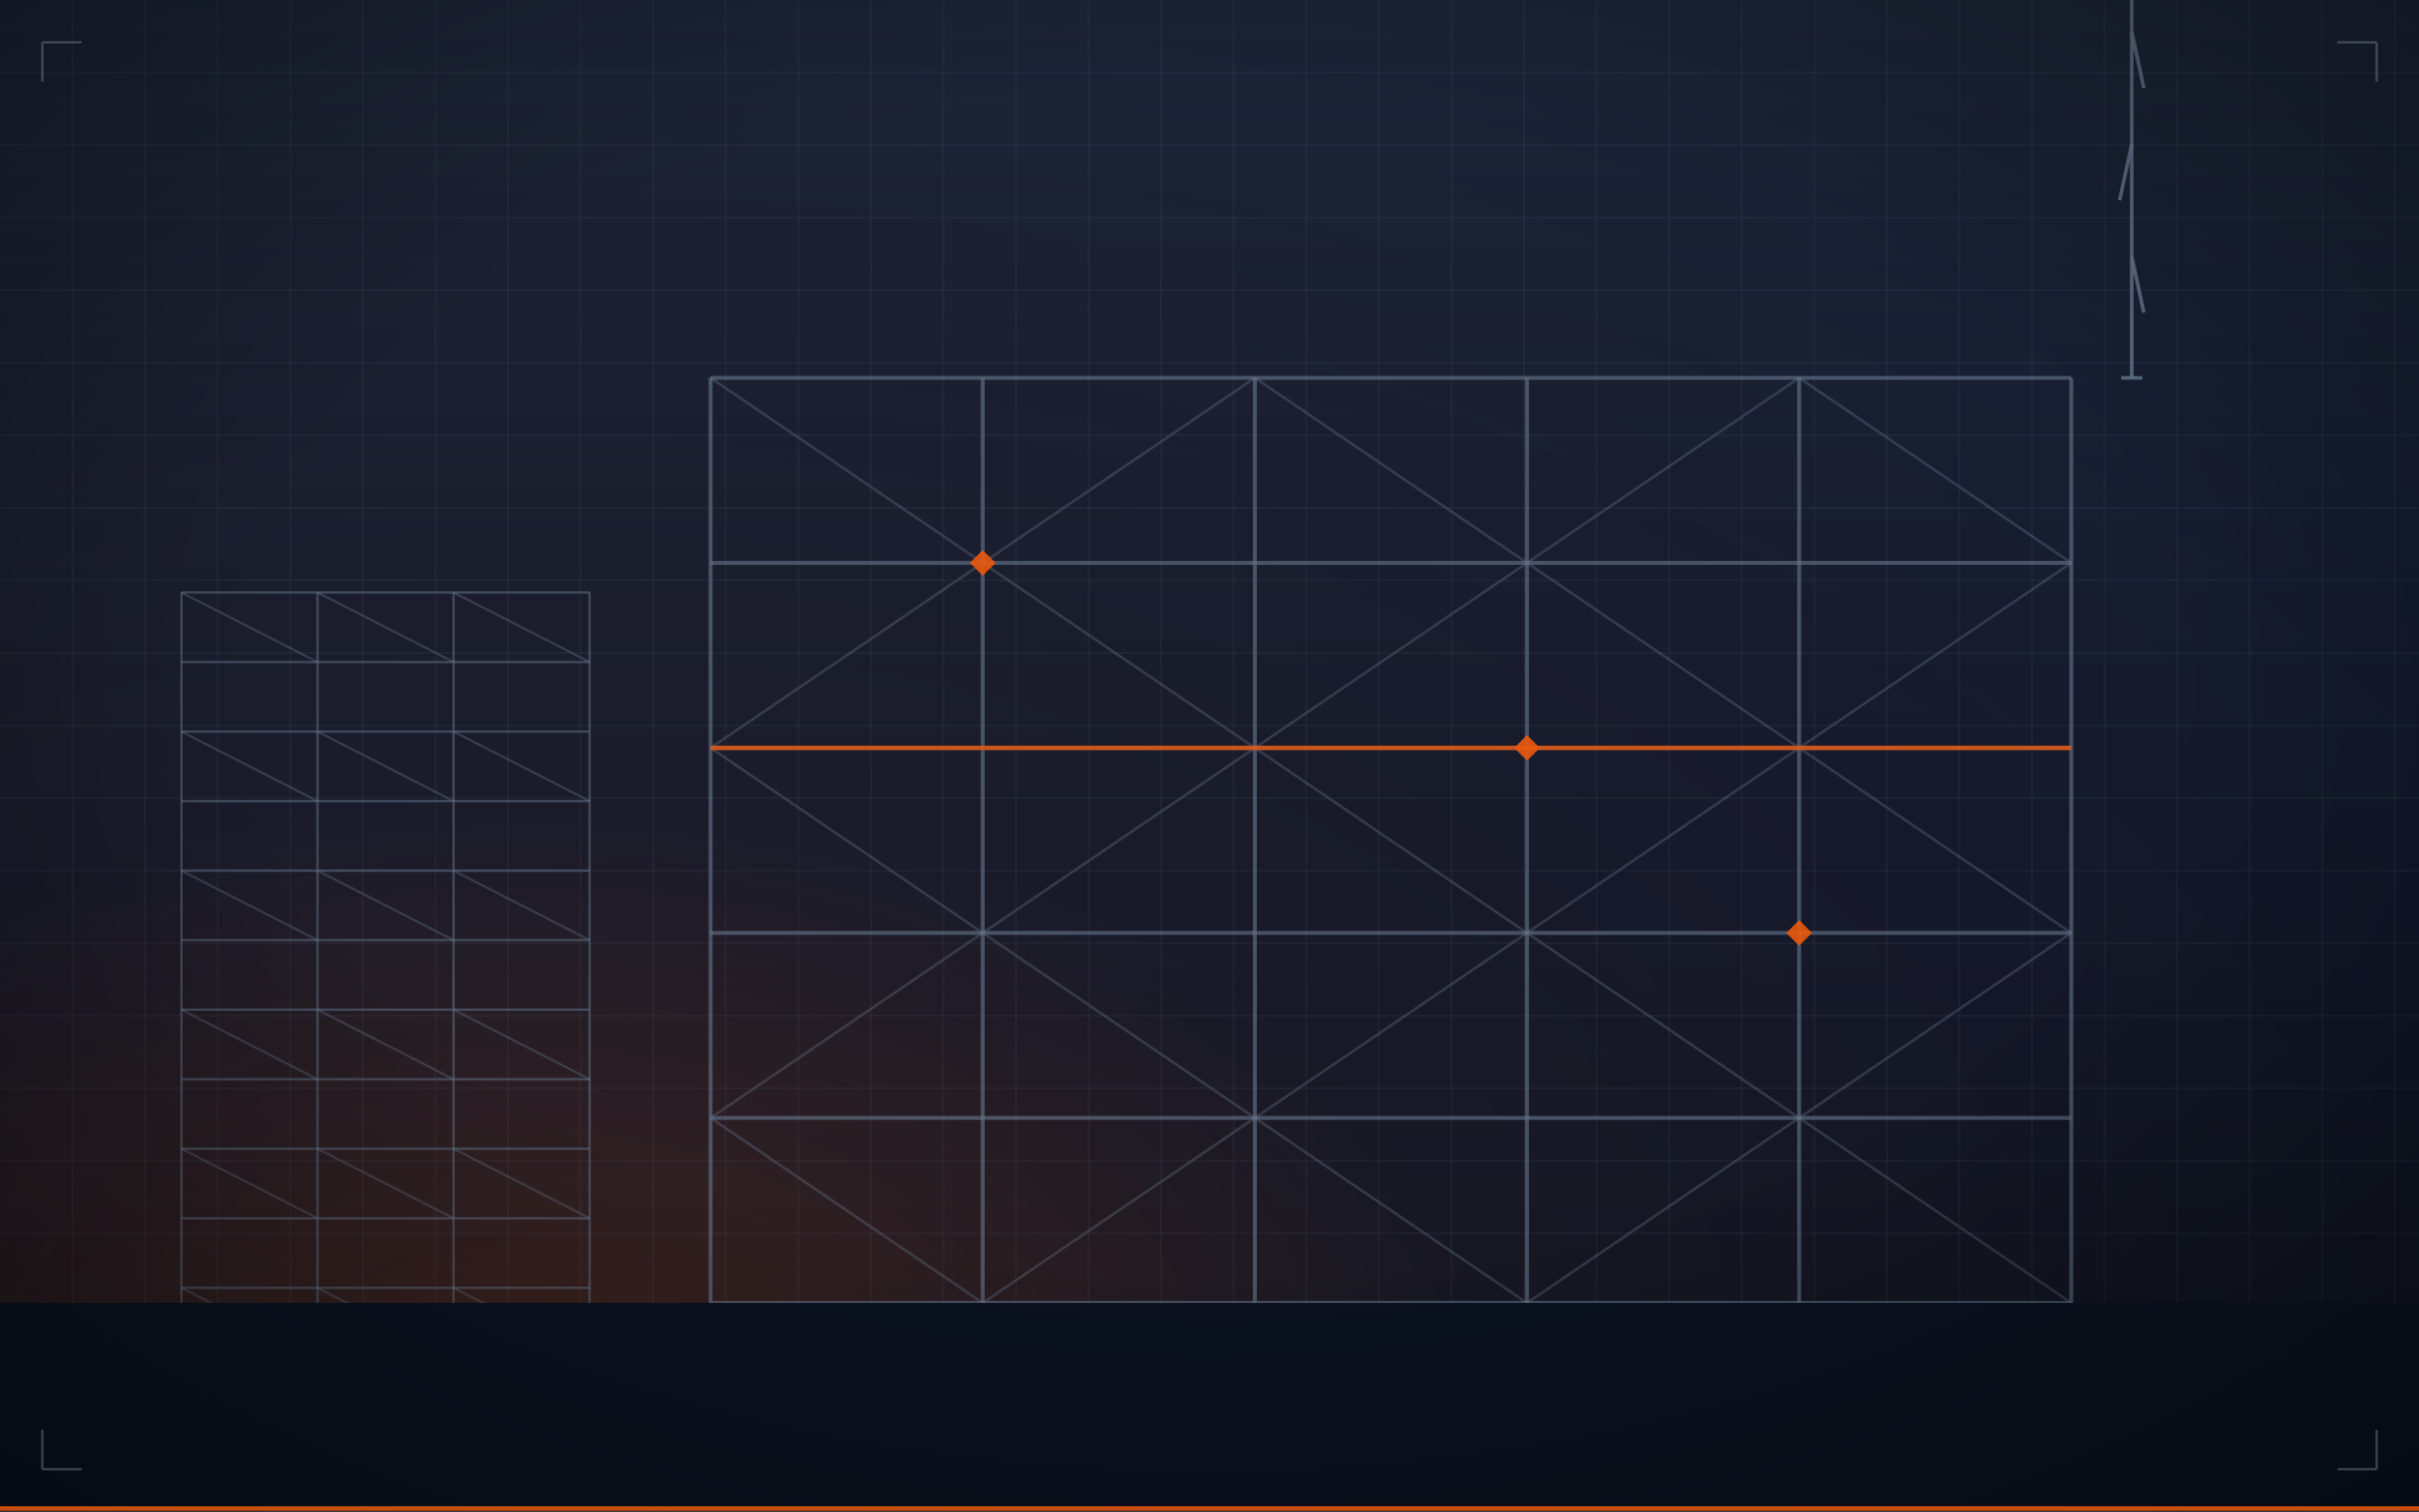
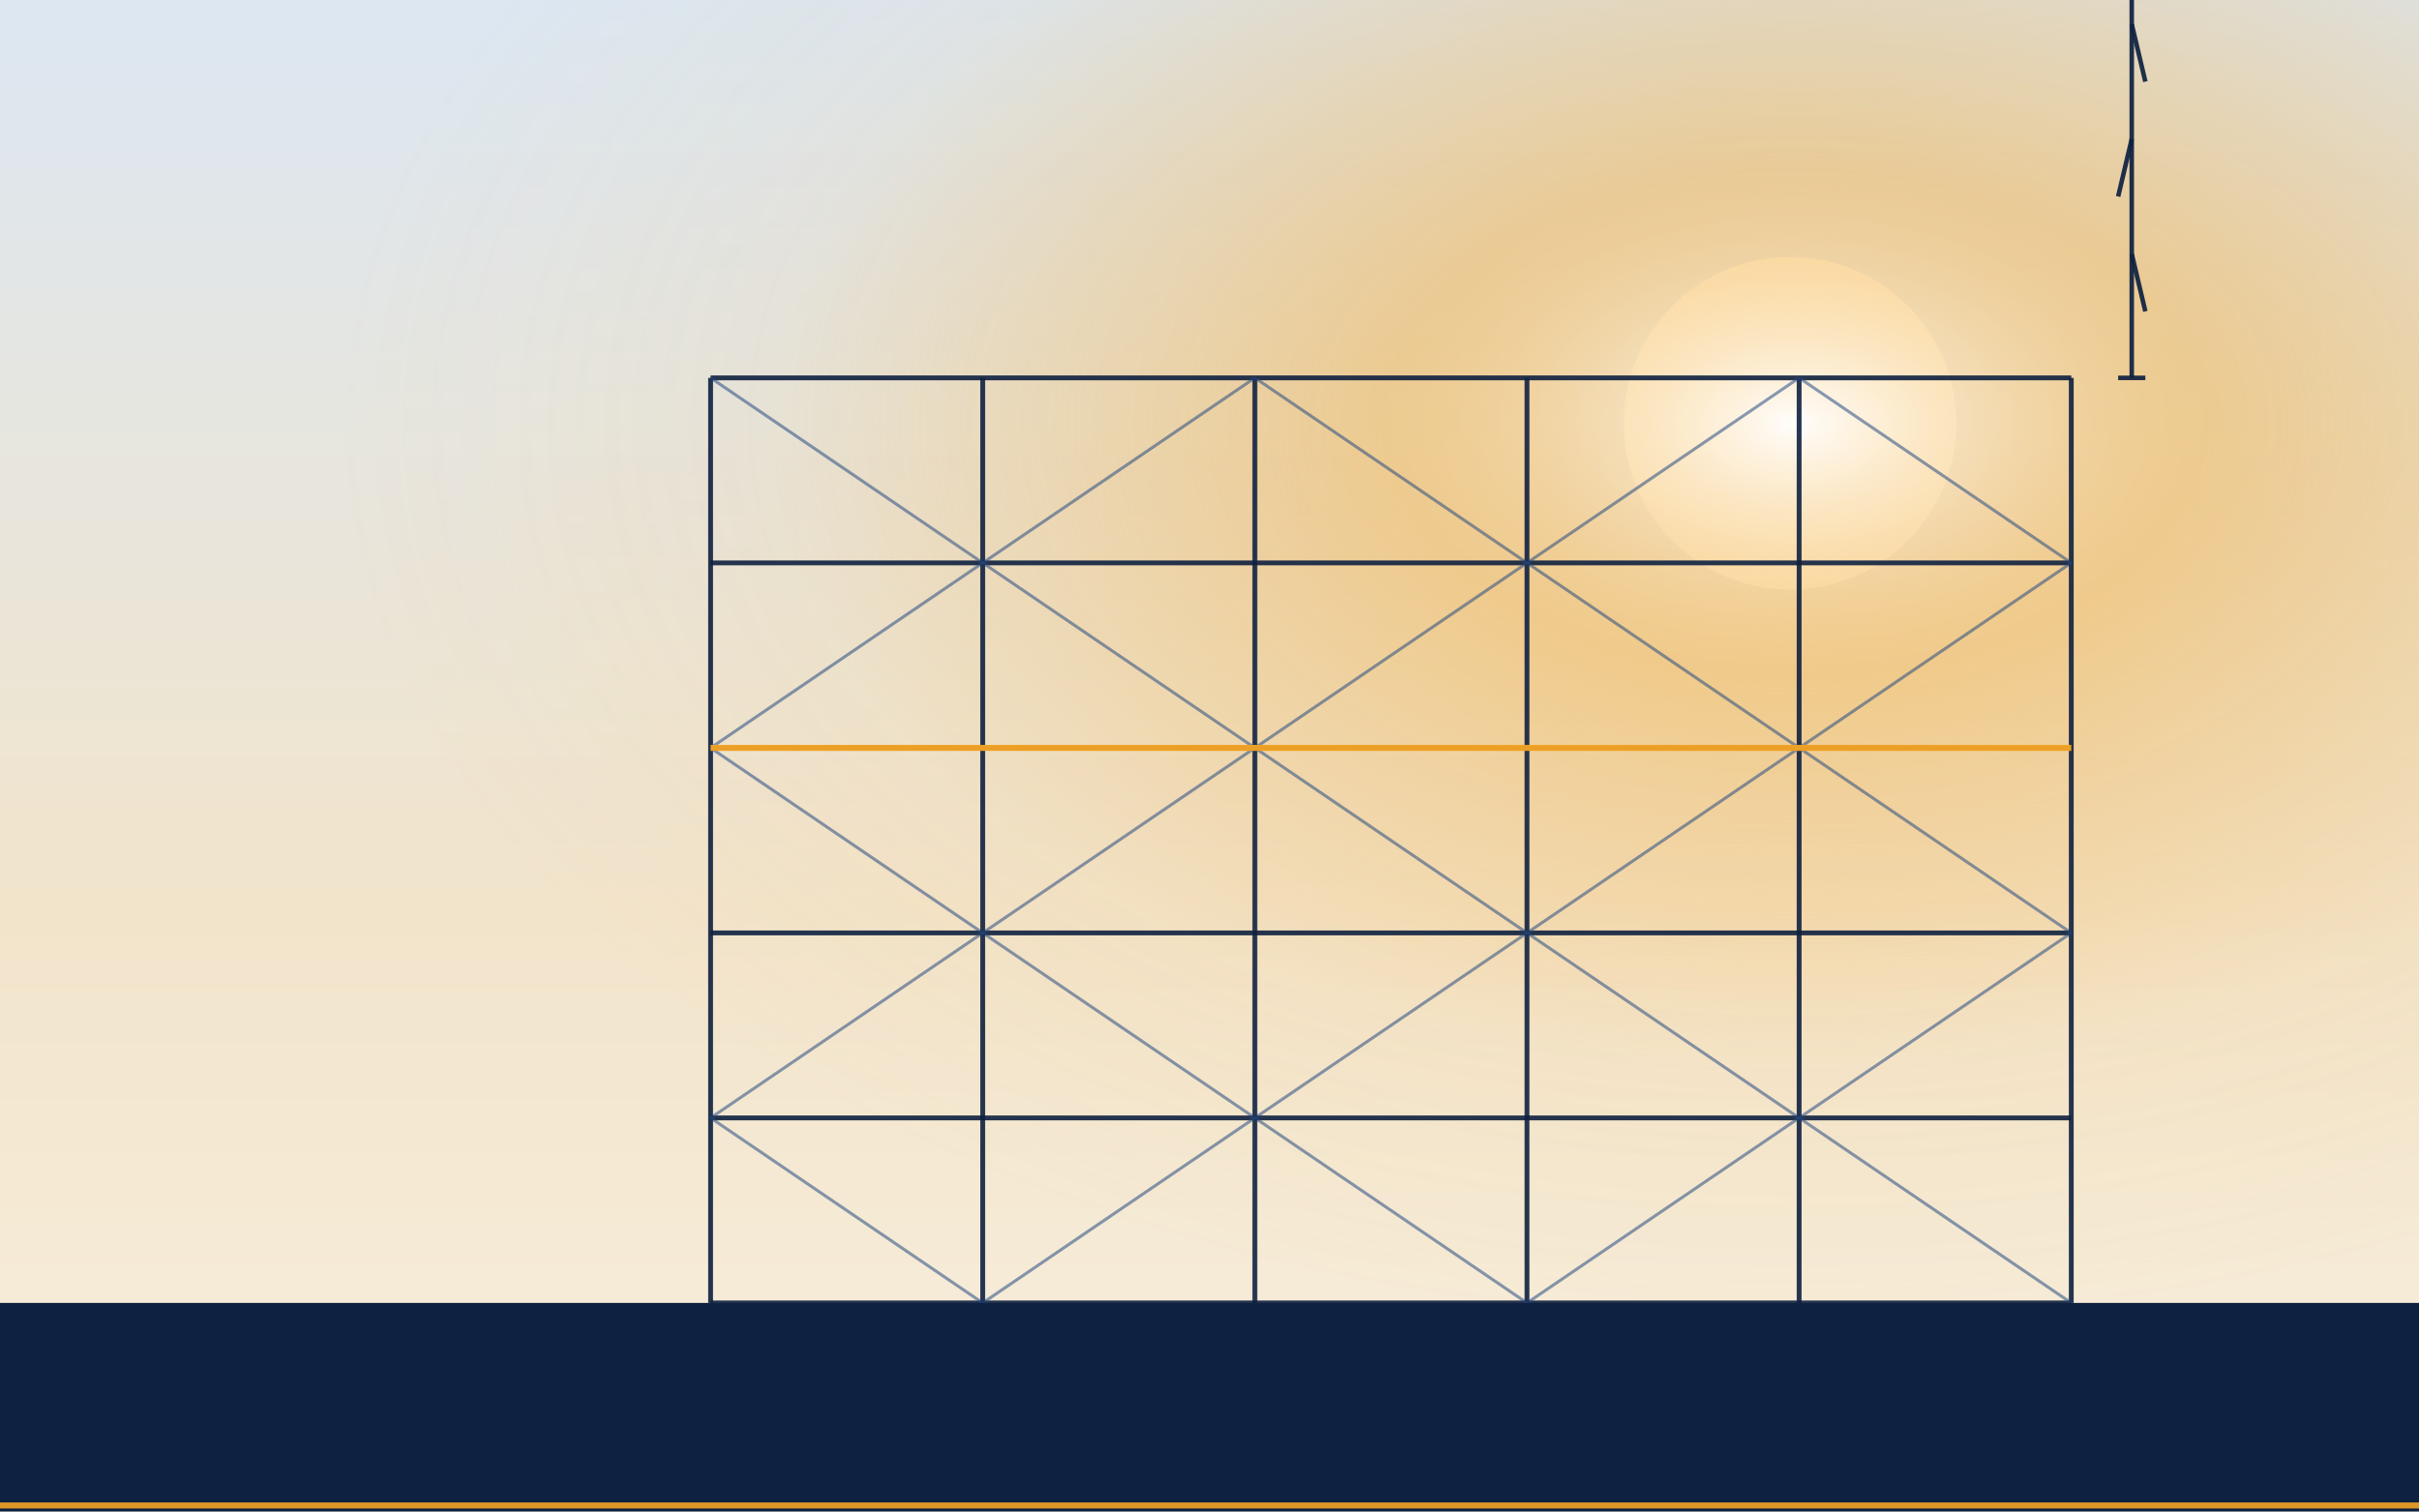
<svg xmlns="http://www.w3.org/2000/svg" width="1600" height="1000" viewBox="0 0 1600 1000" preserveAspectRatio="xMidYMid slice">
  <defs>
-     <linearGradient id="skyb" x1="0" y1="0" x2="0" y2="1">
-       <stop offset="0" stop-color="#1B2436" />
-       <stop offset="0.6" stop-color="#0F172A" />
-       <stop offset="1" stop-color="#0B1220" />
+     <linearGradient id="dskydb" x1="0" y1="0" x2="0" y2="1">
+       <stop offset="0" stop-color="#DCE7F2" />
+       <stop offset="0.6" stop-color="#F2E4CB" />
+       <stop offset="1" stop-color="#F8EFDD" />
    </linearGradient>
-     <radialGradient id="glowb" cx="0.22" cy="0.92" r="0.95">
-       <stop offset="0" stop-color="#EA580C" stop-opacity="0.22" />
-       <stop offset="0.4" stop-color="#EA580C" stop-opacity="0.05" />
-       <stop offset="1" stop-color="#EA580C" stop-opacity="0" />
-     </radialGradient>
-     <radialGradient id="vigb" cx="0.5" cy="0.45" r="0.78">
-       <stop offset="0.5" stop-color="#000000" stop-opacity="0" />
-       <stop offset="1" stop-color="#000000" stop-opacity="0.5" />
+     <radialGradient id="dsundb" cx="0.74" cy="0.28" r="0.6">
+       <stop offset="0" stop-color="#FFFFFF" stop-opacity="0.85" />
+       <stop offset="0.28" stop-color="#F5A524" stop-opacity="0.42" />
+       <stop offset="0.7" stop-color="#F5A524" stop-opacity="0.06" />
+       <stop offset="1" stop-color="#F5A524" stop-opacity="0" />
    </radialGradient>
  </defs>
-   <rect width="1600" height="1000" fill="url(#skyb)" />
-   <rect width="1600" height="1000" fill="url(#glowb)" />
-   <g stroke="#64748B" stroke-opacity="0.12">
-     <line x1="48" y1="0" x2="48" y2="1000" />
-     <line x1="96" y1="0" x2="96" y2="1000" />
-     <line x1="144" y1="0" x2="144" y2="1000" />
-     <line x1="192" y1="0" x2="192" y2="1000" />
-     <line x1="240" y1="0" x2="240" y2="1000" />
-     <line x1="288" y1="0" x2="288" y2="1000" />
-     <line x1="336" y1="0" x2="336" y2="1000" />
-     <line x1="384" y1="0" x2="384" y2="1000" />
-     <line x1="432" y1="0" x2="432" y2="1000" />
-     <line x1="480" y1="0" x2="480" y2="1000" />
-     <line x1="528" y1="0" x2="528" y2="1000" />
-     <line x1="576" y1="0" x2="576" y2="1000" />
-     <line x1="624" y1="0" x2="624" y2="1000" />
-     <line x1="672" y1="0" x2="672" y2="1000" />
-     <line x1="720" y1="0" x2="720" y2="1000" />
-     <line x1="768" y1="0" x2="768" y2="1000" />
-     <line x1="816" y1="0" x2="816" y2="1000" />
-     <line x1="864" y1="0" x2="864" y2="1000" />
-     <line x1="912" y1="0" x2="912" y2="1000" />
-     <line x1="960" y1="0" x2="960" y2="1000" />
-     <line x1="1008" y1="0" x2="1008" y2="1000" />
-     <line x1="1056" y1="0" x2="1056" y2="1000" />
-     <line x1="1104" y1="0" x2="1104" y2="1000" />
-     <line x1="1152" y1="0" x2="1152" y2="1000" />
-     <line x1="1200" y1="0" x2="1200" y2="1000" />
-     <line x1="1248" y1="0" x2="1248" y2="1000" />
-     <line x1="1296" y1="0" x2="1296" y2="1000" />
-     <line x1="1344" y1="0" x2="1344" y2="1000" />
-     <line x1="1392" y1="0" x2="1392" y2="1000" />
-     <line x1="1440" y1="0" x2="1440" y2="1000" />
-     <line x1="1488" y1="0" x2="1488" y2="1000" />
-     <line x1="1536" y1="0" x2="1536" y2="1000" />
-     <line x1="1584" y1="0" x2="1584" y2="1000" />
-     <line x1="0" y1="48" x2="1600" y2="48" />
-     <line x1="0" y1="96" x2="1600" y2="96" />
-     <line x1="0" y1="144" x2="1600" y2="144" />
-     <line x1="0" y1="192" x2="1600" y2="192" />
-     <line x1="0" y1="240" x2="1600" y2="240" />
-     <line x1="0" y1="288" x2="1600" y2="288" />
-     <line x1="0" y1="336" x2="1600" y2="336" />
-     <line x1="0" y1="384" x2="1600" y2="384" />
-     <line x1="0" y1="432" x2="1600" y2="432" />
-     <line x1="0" y1="480" x2="1600" y2="480" />
-     <line x1="0" y1="528" x2="1600" y2="528" />
-     <line x1="0" y1="576" x2="1600" y2="576" />
-     <line x1="0" y1="624" x2="1600" y2="624" />
-     <line x1="0" y1="672" x2="1600" y2="672" />
-     <line x1="0" y1="720" x2="1600" y2="720" />
-     <line x1="0" y1="768" x2="1600" y2="768" />
-     <line x1="0" y1="816" x2="1600" y2="816" />
-     <line x1="0" y1="864" x2="1600" y2="864" />
-     <line x1="0" y1="912" x2="1600" y2="912" />
-     <line x1="0" y1="960" x2="1600" y2="960" />
-   </g>
-   <g stroke="#64748B" stroke-width="1.6" stroke-opacity="0.5" fill="none">
-     <line x1="120" y1="392" x2="120" y2="862" />
-     <line x1="210" y1="392" x2="210" y2="862" />
-     <line x1="300" y1="392" x2="300" y2="862" />
-     <line x1="390" y1="392" x2="390" y2="862" />
-     <line x1="120" y1="392" x2="390" y2="392" />
-     <line x1="120" y1="438" x2="390" y2="438" />
-     <line x1="120" y1="484" x2="390" y2="484" />
-     <line x1="120" y1="530" x2="390" y2="530" />
-     <line x1="120" y1="576" x2="390" y2="576" />
-     <line x1="120" y1="622" x2="390" y2="622" />
-     <line x1="120" y1="668" x2="390" y2="668" />
-     <line x1="120" y1="714" x2="390" y2="714" />
-     <line x1="120" y1="760" x2="390" y2="760" />
-     <line x1="120" y1="806" x2="390" y2="806" />
-     <line x1="120" y1="852" x2="390" y2="852" />
-     <line x1="120" y1="392" x2="210" y2="438" stroke-opacity="0.35" />
-     <line x1="120" y1="484" x2="210" y2="530" stroke-opacity="0.35" />
-     <line x1="120" y1="576" x2="210" y2="622" stroke-opacity="0.35" />
-     <line x1="120" y1="668" x2="210" y2="714" stroke-opacity="0.35" />
-     <line x1="120" y1="760" x2="210" y2="806" stroke-opacity="0.35" />
-     <line x1="120" y1="852" x2="210" y2="898" stroke-opacity="0.35" />
-     <line x1="210" y1="392" x2="300" y2="438" stroke-opacity="0.35" />
-     <line x1="210" y1="484" x2="300" y2="530" stroke-opacity="0.35" />
-     <line x1="210" y1="576" x2="300" y2="622" stroke-opacity="0.35" />
-     <line x1="210" y1="668" x2="300" y2="714" stroke-opacity="0.35" />
-     <line x1="210" y1="760" x2="300" y2="806" stroke-opacity="0.35" />
-     <line x1="210" y1="852" x2="300" y2="898" stroke-opacity="0.35" />
-     <line x1="300" y1="392" x2="390" y2="438" stroke-opacity="0.35" />
-     <line x1="300" y1="484" x2="390" y2="530" stroke-opacity="0.35" />
-     <line x1="300" y1="576" x2="390" y2="622" stroke-opacity="0.35" />
-     <line x1="300" y1="668" x2="390" y2="714" stroke-opacity="0.35" />
-     <line x1="300" y1="760" x2="390" y2="806" stroke-opacity="0.35" />
-     <line x1="300" y1="852" x2="390" y2="898" stroke-opacity="0.35" />
-   </g>
-   <g stroke="#64748B" stroke-width="2.6" stroke-opacity="0.62" fill="none">
+   <rect width="1600" height="1000" fill="url(#dskydb)" />
+   <circle cx="1184" cy="280" r="110" fill="#FFF7E6" opacity="0.9" />
+   <rect width="1600" height="1000" fill="url(#dsundb)" />
+   <g stroke="#0F2140" stroke-width="3.2" stroke-opacity="0.9" fill="none">
    <line x1="470" y1="250" x2="470" y2="862" />
    <line x1="650" y1="250" x2="650" y2="862" />
    <line x1="830" y1="250" x2="830" y2="862" />
    <line x1="1010" y1="250" x2="1010" y2="862" />
    <line x1="1190" y1="250" x2="1190" y2="862" />
    <line x1="1370" y1="250" x2="1370" y2="862" />
    <line x1="470" y1="250" x2="1370" y2="250" />
    <line x1="470" y1="372.4" x2="1370" y2="372.4" />
    <line x1="470" y1="494.8" x2="1370" y2="494.8" />
    <line x1="470" y1="617.2" x2="1370" y2="617.2" />
    <line x1="470" y1="739.6" x2="1370" y2="739.6" />
    <line x1="470" y1="862" x2="1370" y2="862" />
  </g>
-   <g stroke="#64748B" stroke-width="1.8" stroke-opacity="0.35" fill="none">
+   <g stroke="#274C82" stroke-width="2" stroke-opacity="0.55" fill="none">
    <line x1="470" y1="250" x2="650" y2="372.4" />
    <line x1="830" y1="250" x2="650" y2="372.4" />
    <line x1="830" y1="250" x2="1010" y2="372.4" />
    <line x1="1190" y1="250" x2="1010" y2="372.4" />
    <line x1="1190" y1="250" x2="1370" y2="372.4" />
    <line x1="650" y1="372.4" x2="470" y2="494.8" />
    <line x1="650" y1="372.4" x2="830" y2="494.8" />
    <line x1="1010" y1="372.4" x2="830" y2="494.8" />
    <line x1="1010" y1="372.4" x2="1190" y2="494.8" />
    <line x1="1370" y1="372.4" x2="1190" y2="494.8" />
    <line x1="470" y1="494.8" x2="650" y2="617.2" />
    <line x1="830" y1="494.8" x2="650" y2="617.2" />
    <line x1="830" y1="494.8" x2="1010" y2="617.2" />
    <line x1="1190" y1="494.8" x2="1010" y2="617.2" />
    <line x1="1190" y1="494.8" x2="1370" y2="617.2" />
    <line x1="650" y1="617.2" x2="470" y2="739.6" />
    <line x1="650" y1="617.2" x2="830" y2="739.6" />
    <line x1="1010" y1="617.2" x2="830" y2="739.6" />
    <line x1="1010" y1="617.2" x2="1190" y2="739.6" />
    <line x1="1370" y1="617.2" x2="1190" y2="739.6" />
    <line x1="470" y1="739.6" x2="650" y2="862" />
    <line x1="830" y1="739.6" x2="650" y2="862" />
    <line x1="830" y1="739.6" x2="1010" y2="862" />
    <line x1="1190" y1="739.6" x2="1010" y2="862" />
    <line x1="1190" y1="739.6" x2="1370" y2="862" />
  </g>
-   <line x1="470" y1="494.8" x2="1370" y2="494.8" stroke="#EA580C" stroke-width="3" opacity="0.8" />
-   <rect x="644" y="366.4" width="12" height="12" fill="#EA580C" opacity="0.9" transform="rotate(45 650 372.4)" />
-   <rect x="1004" y="488.8" width="12" height="12" fill="#EA580C" opacity="0.9" transform="rotate(45 1010 494.8)" />
-   <rect x="1184" y="611.2" width="12" height="12" fill="#EA580C" opacity="0.9" transform="rotate(45 1190 617.2)" />
-   <g stroke="#64748B" stroke-width="2.4" fill="none" stroke-opacity="0.85">
-     <line x1="1410" y1="250" x2="1410" y2="-220" />
-     <line x1="1403" y1="250" x2="1417" y2="250" />
-     <line x1="1410" y1="-206" x2="890" y2="-206" />
-     <line x1="1410" y1="-206" x2="1576.4" y2="-206" />
-     <line x1="1410" y1="-220" x2="890" y2="-206" />
-     <line x1="1410" y1="-220" x2="1576.4" y2="-206" />
-     <line x1="1046" y1="-206" x2="1046" y2="-154" />
-     <line x1="1046" y1="-154" x2="1030" y2="-154" />
-     <line x1="1410" y1="-202" x2="1402" y2="-164.833" />
-     <line x1="1410" y1="-127.667" x2="1418" y2="-90.5" />
-     <line x1="1410" y1="-53.333" x2="1402" y2="-16.167" />
-     <line x1="1410" y1="21" x2="1418" y2="58.167" />
-     <line x1="1410" y1="95.333" x2="1402" y2="132.5" />
-     <line x1="1410" y1="169.667" x2="1418" y2="206.833" />
+   <line x1="470" y1="494.8" x2="1370" y2="494.8" stroke="#F5A524" stroke-width="4" opacity="0.95" />
+   <g stroke="#0F2140" stroke-width="3" fill="none" stroke-opacity="0.92">
+     <line x1="1410" y1="250" x2="1410" y2="-230" />
+     <line x1="1401" y1="250" x2="1419" y2="250" />
+     <line x1="1410" y1="-216" x2="870" y2="-216" />
+     <line x1="1410" y1="-216" x2="1582.8" y2="-216" />
+     <line x1="1410" y1="-230" x2="870" y2="-216" />
+     <line x1="1410" y1="-230" x2="1582.8" y2="-216" />
+     <line x1="1042.8" y1="-216" x2="1042.8" y2="-160" />
+     <line x1="1042.8" y1="-160" x2="1024.8" y2="-160" />
+     <line x1="1410" y1="-212" x2="1401" y2="-174" />
+     <line x1="1410" y1="-136" x2="1419" y2="-98" />
+     <line x1="1410" y1="-60" x2="1401" y2="-22" />
+     <line x1="1410" y1="16" x2="1419" y2="54" />
+     <line x1="1410" y1="92" x2="1401" y2="130" />
+     <line x1="1410" y1="168" x2="1419" y2="206" />
  </g>
-   <rect x="0" y="862" width="1600" height="138" fill="#0B1220" />
-   <rect width="1600" height="1000" fill="url(#vigb)" />
-   <line x1="0" y1="998" x2="1600" y2="998" stroke="#EA580C" stroke-width="3" stroke-opacity="0.85" />
-   <g stroke="#64748B" stroke-width="1.5" stroke-opacity="0.55">
-     <path d="M28 28 h26 M28 28 v26" />
-     <path d="M1572 28 h-26 M1572 28 v26" />
-     <path d="M28 972 h26 M28 972 v-26" />
-     <path d="M1572 972 h-26 M1572 972 v-26" />
-   </g>
+   <rect x="0" y="862" width="1600" height="138" fill="#0F2140" />
+   <line x1="0" y1="996" x2="1600" y2="996" stroke="#F5A524" stroke-width="4" stroke-opacity="0.9" />
</svg>
